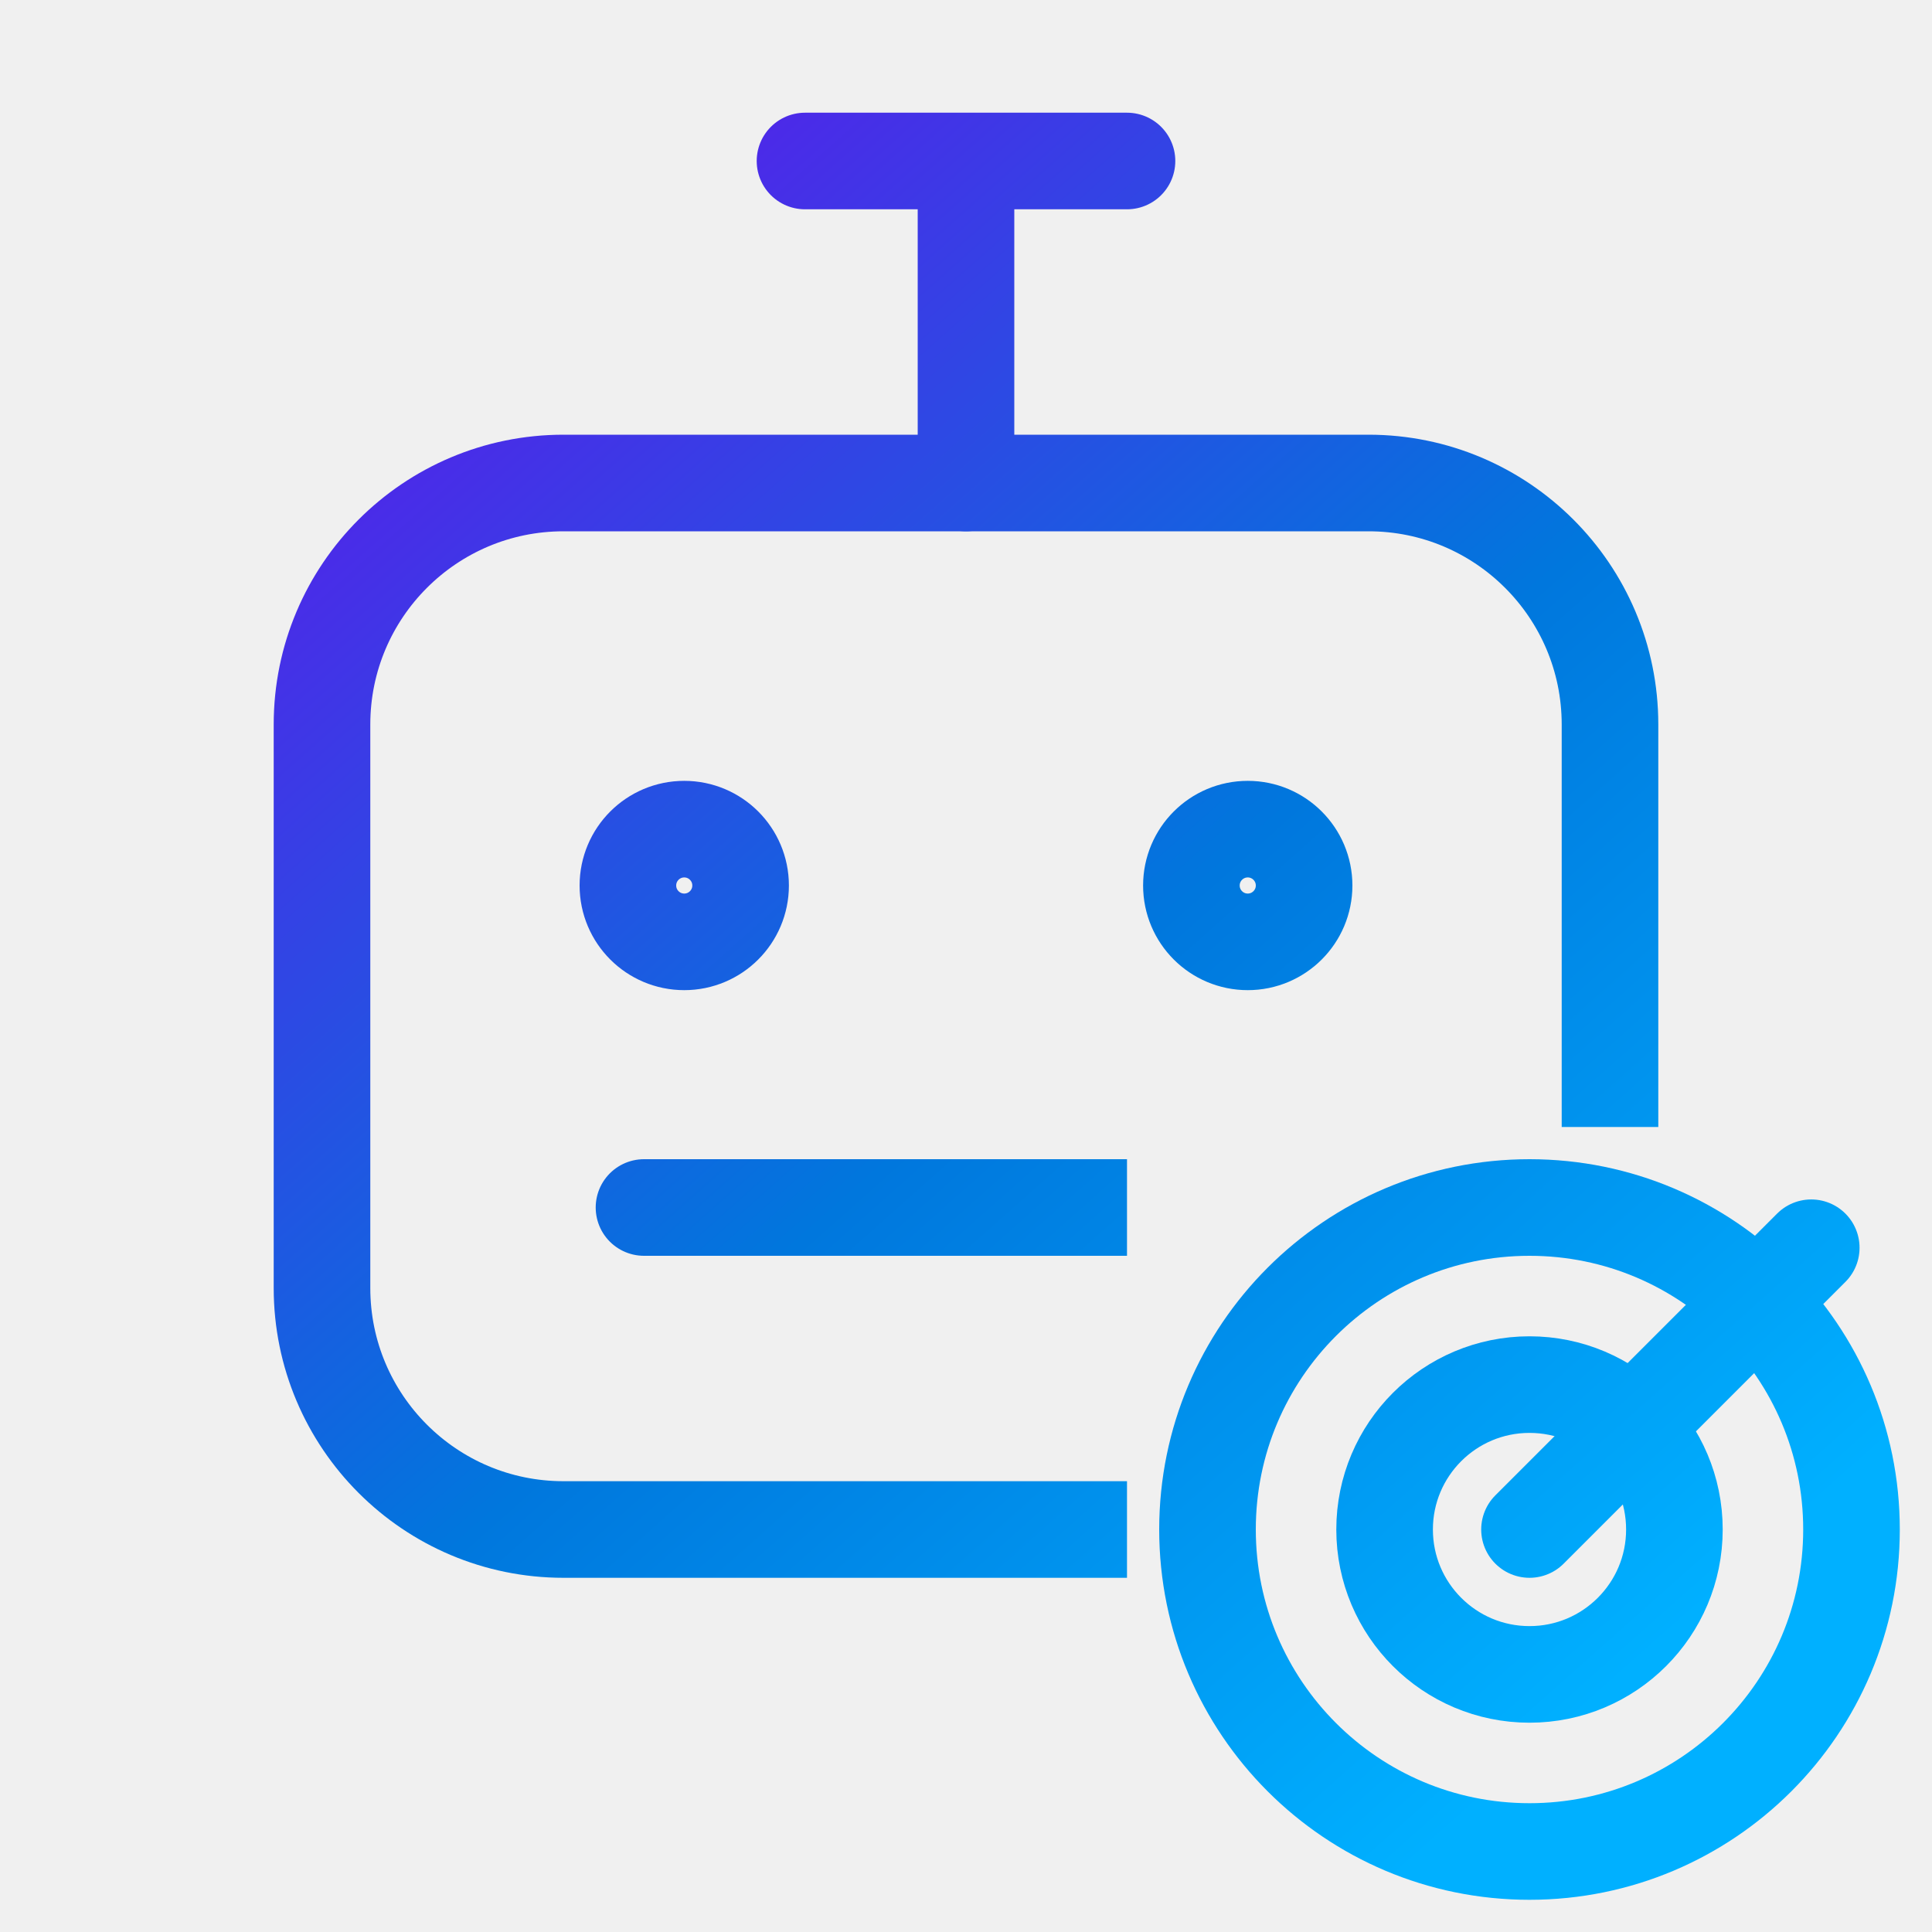
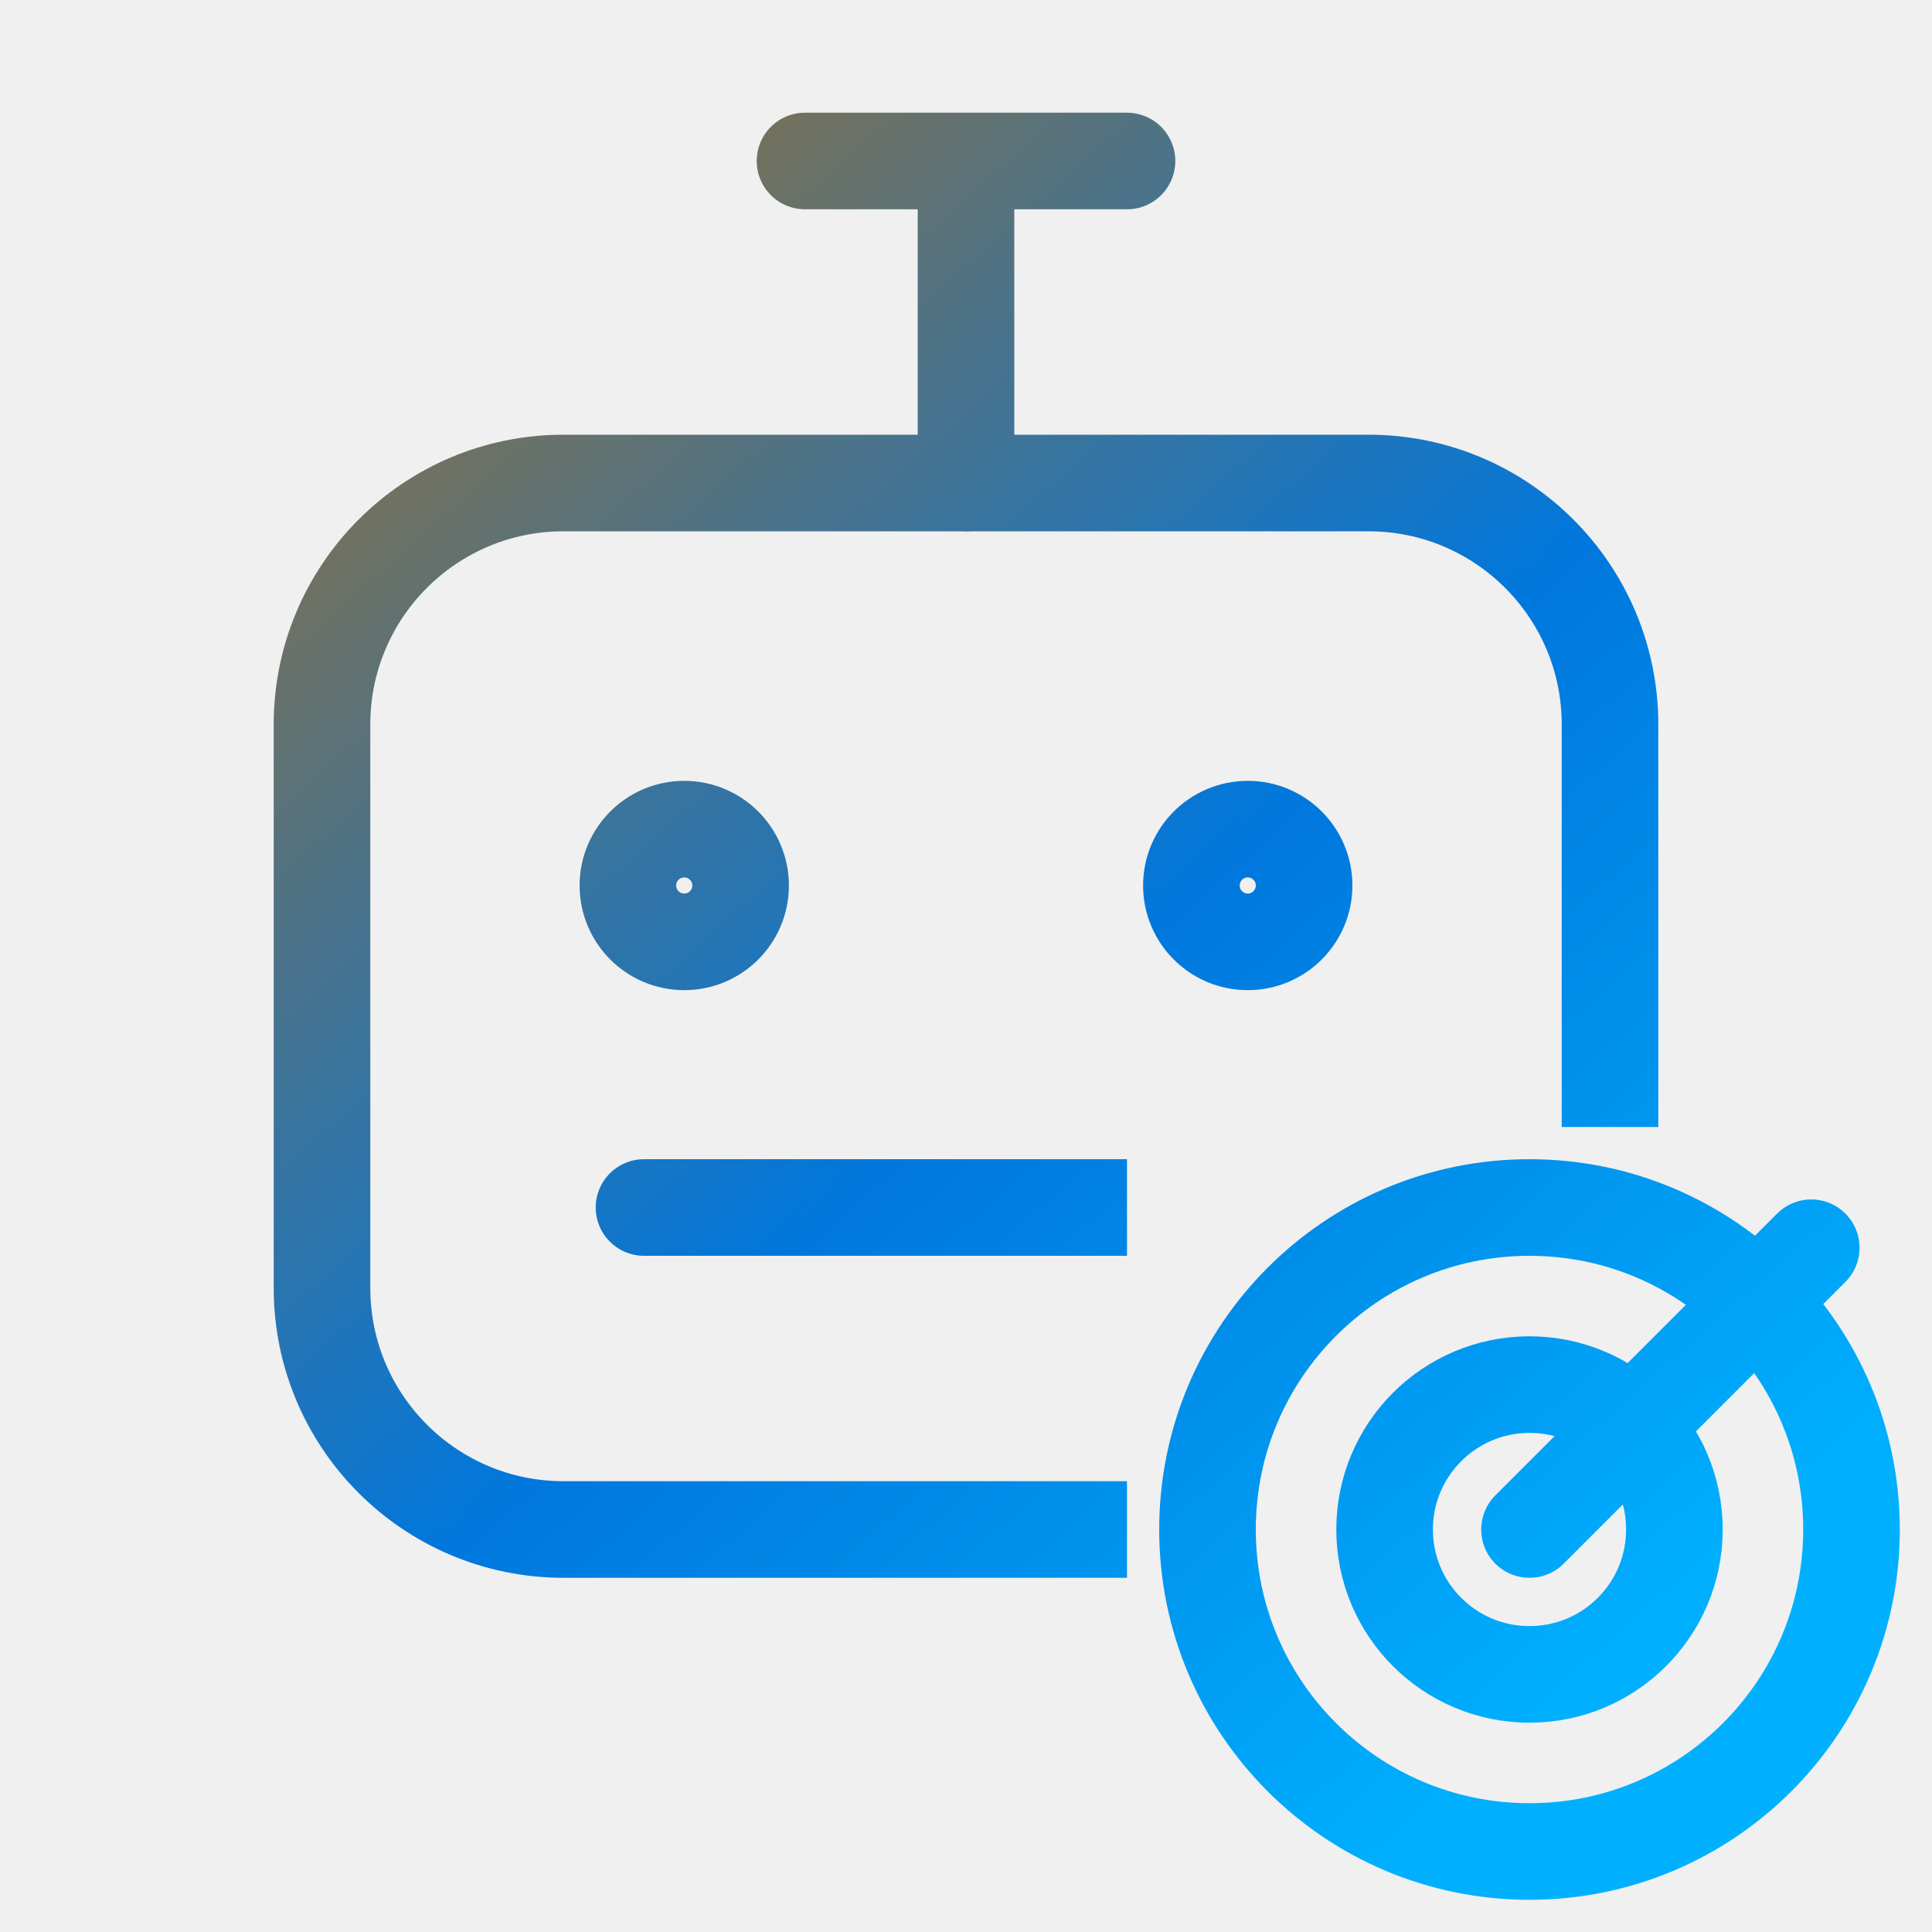
<svg xmlns="http://www.w3.org/2000/svg" viewBox="0 0 24 24" fill="none">
  <defs>
    <linearGradient id="aestheiaGradient" x1="4" y1="3" x2="20" y2="21" gradientUnits="userSpaceOnUse">
-       <stop stop-color="#5e17eb" />
+       <stop stop-color="#8f6f3e" />
      <stop offset=".55" stop-color="#0077dd" />
      <stop offset="1" stop-color="#00b0ff" />
    </linearGradient>
    <mask id="roleClear">
      <rect width="24" height="24" fill="white" />
      <rect x="14" y="14" width="10" height="10" fill="black" />
    </mask>
  </defs>
  <g stroke="url(#aestheiaGradient)" stroke-width="1.2" stroke-linecap="round" stroke-linejoin="round">
    <g mask="url(#roleClear)">
      <rect x="4" y="6" width="16" height="13" rx="3" />
      <path d="M12 6V2M10 2h4M8 15h8" />
      <circle cx="8.5" cy="11" r=".7" />
      <circle cx="15.5" cy="11" r=".7" />
    </g>
    <circle cx="19" cy="19" r="4" />
    <circle cx="19" cy="19" r="1.8" />
    <path d="M19 19l3.5-3.5" />
  </g>
</svg>
